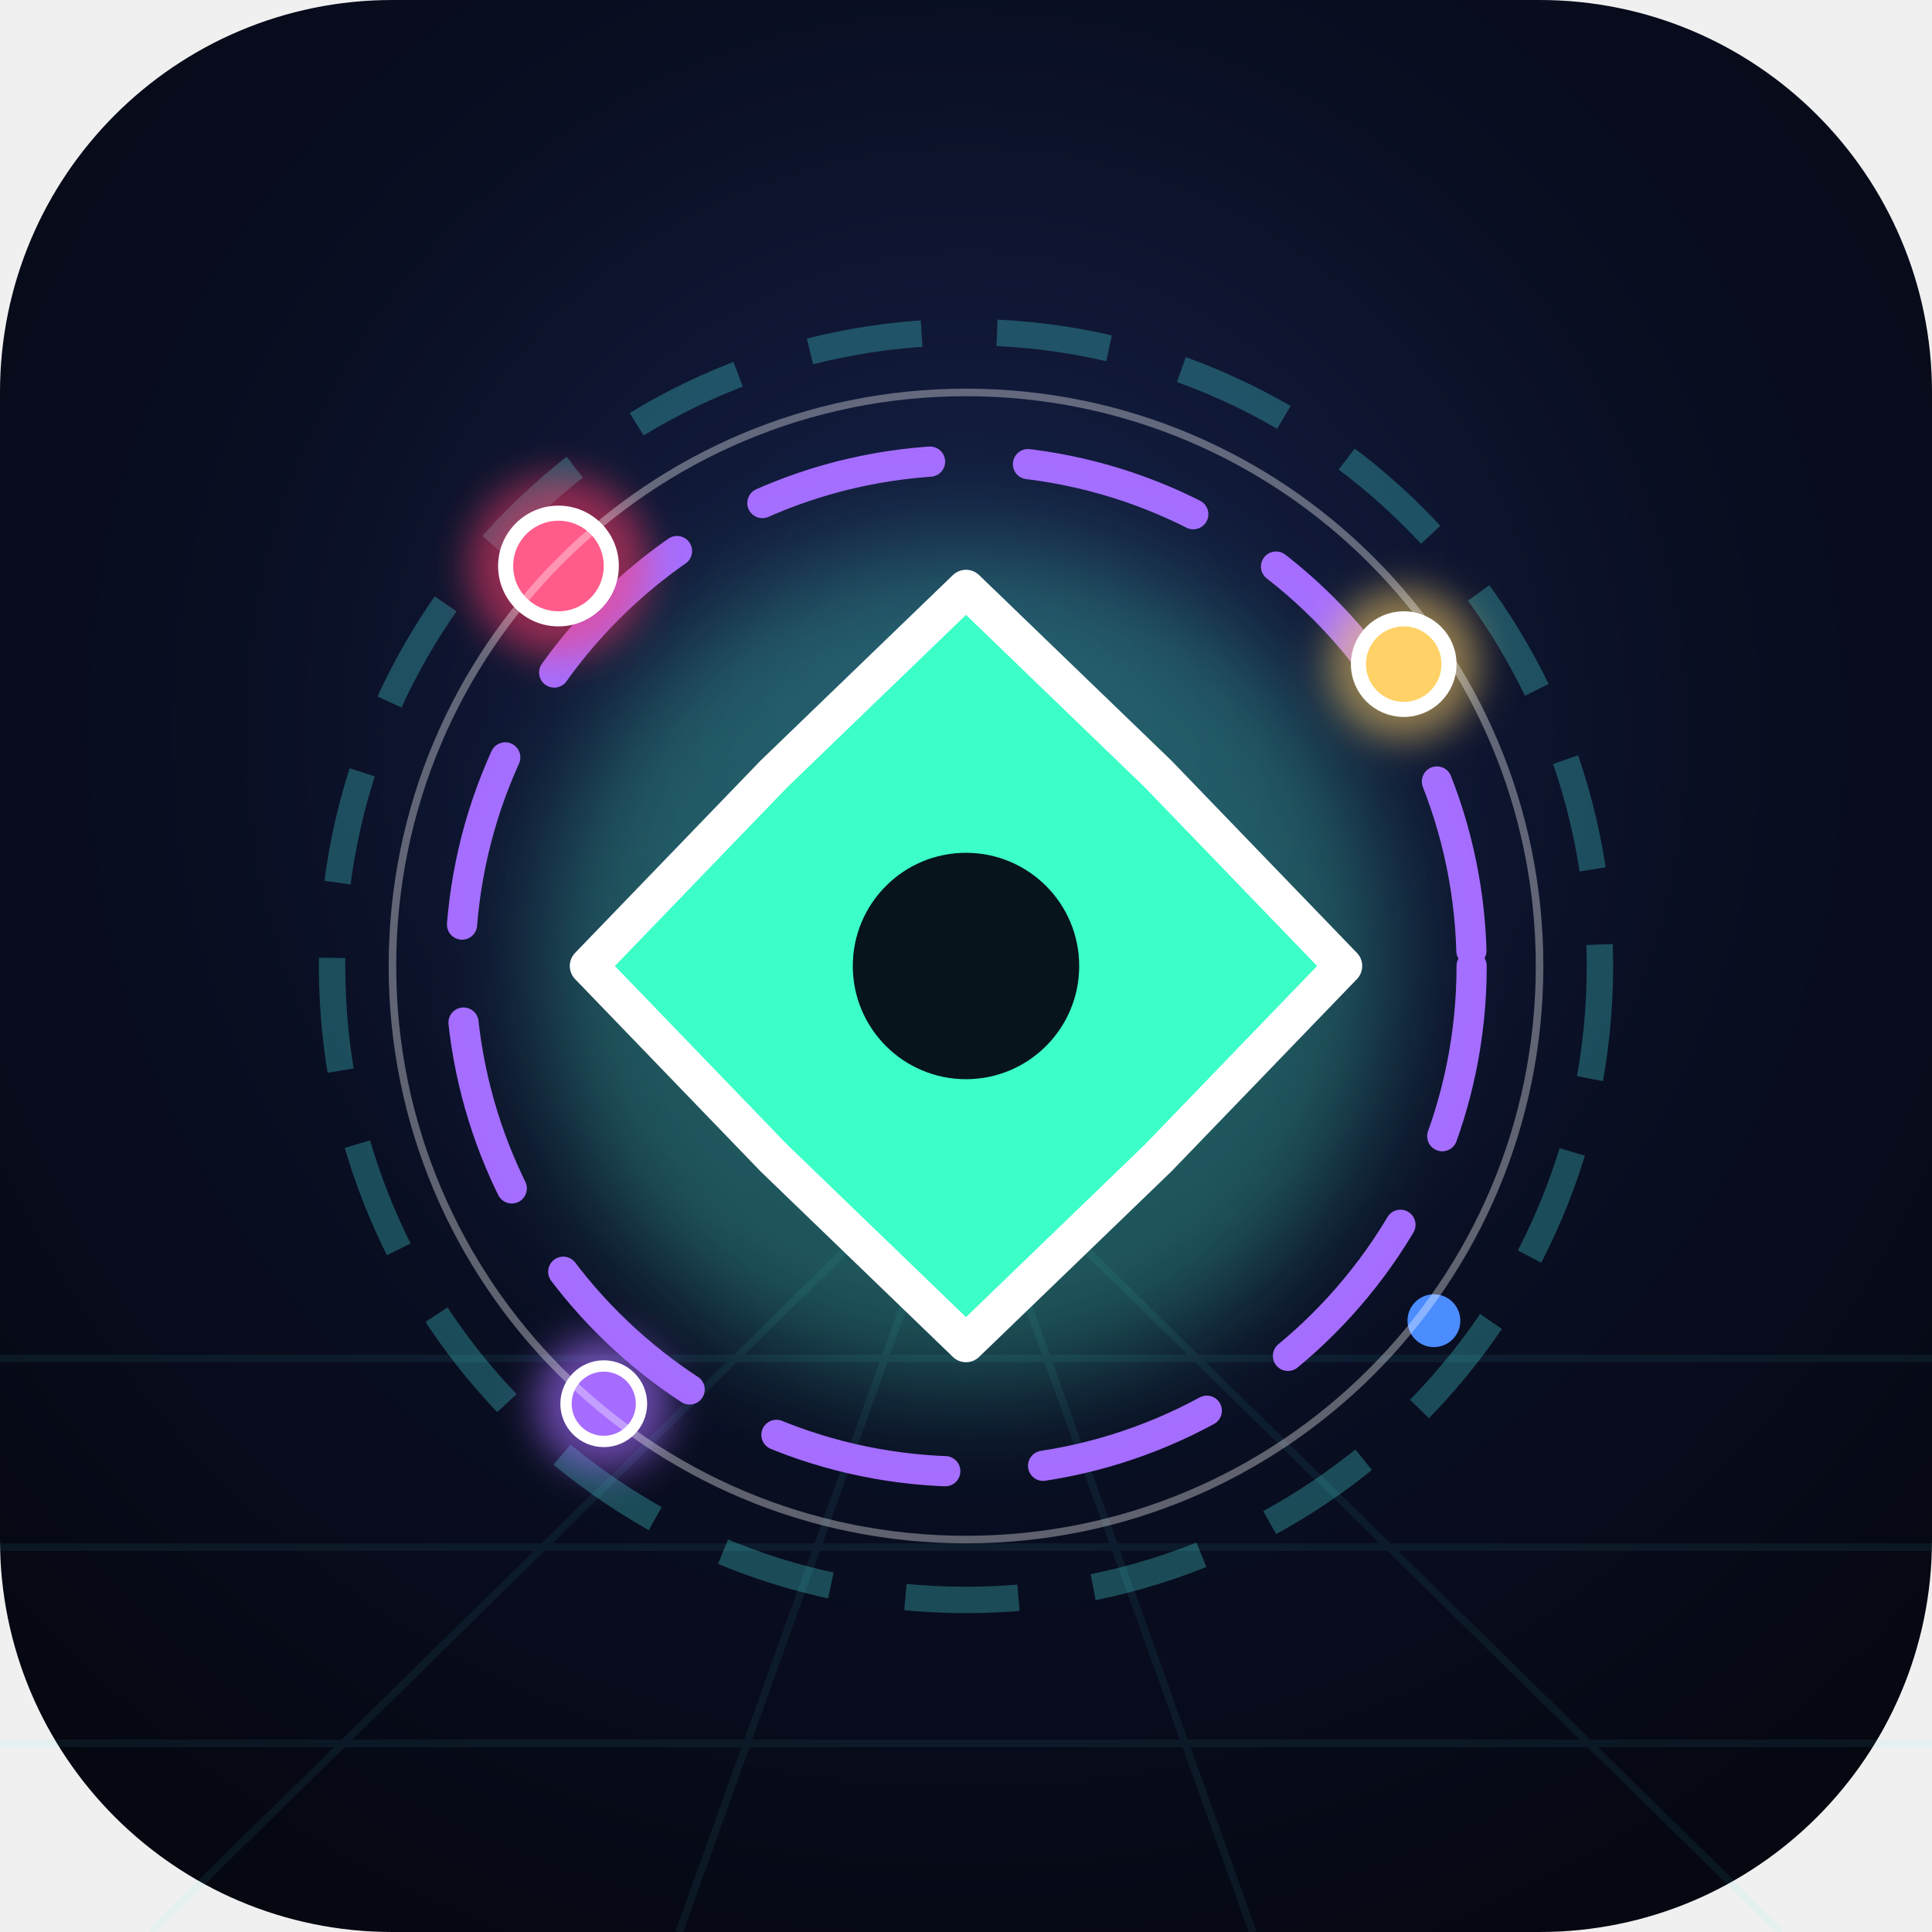
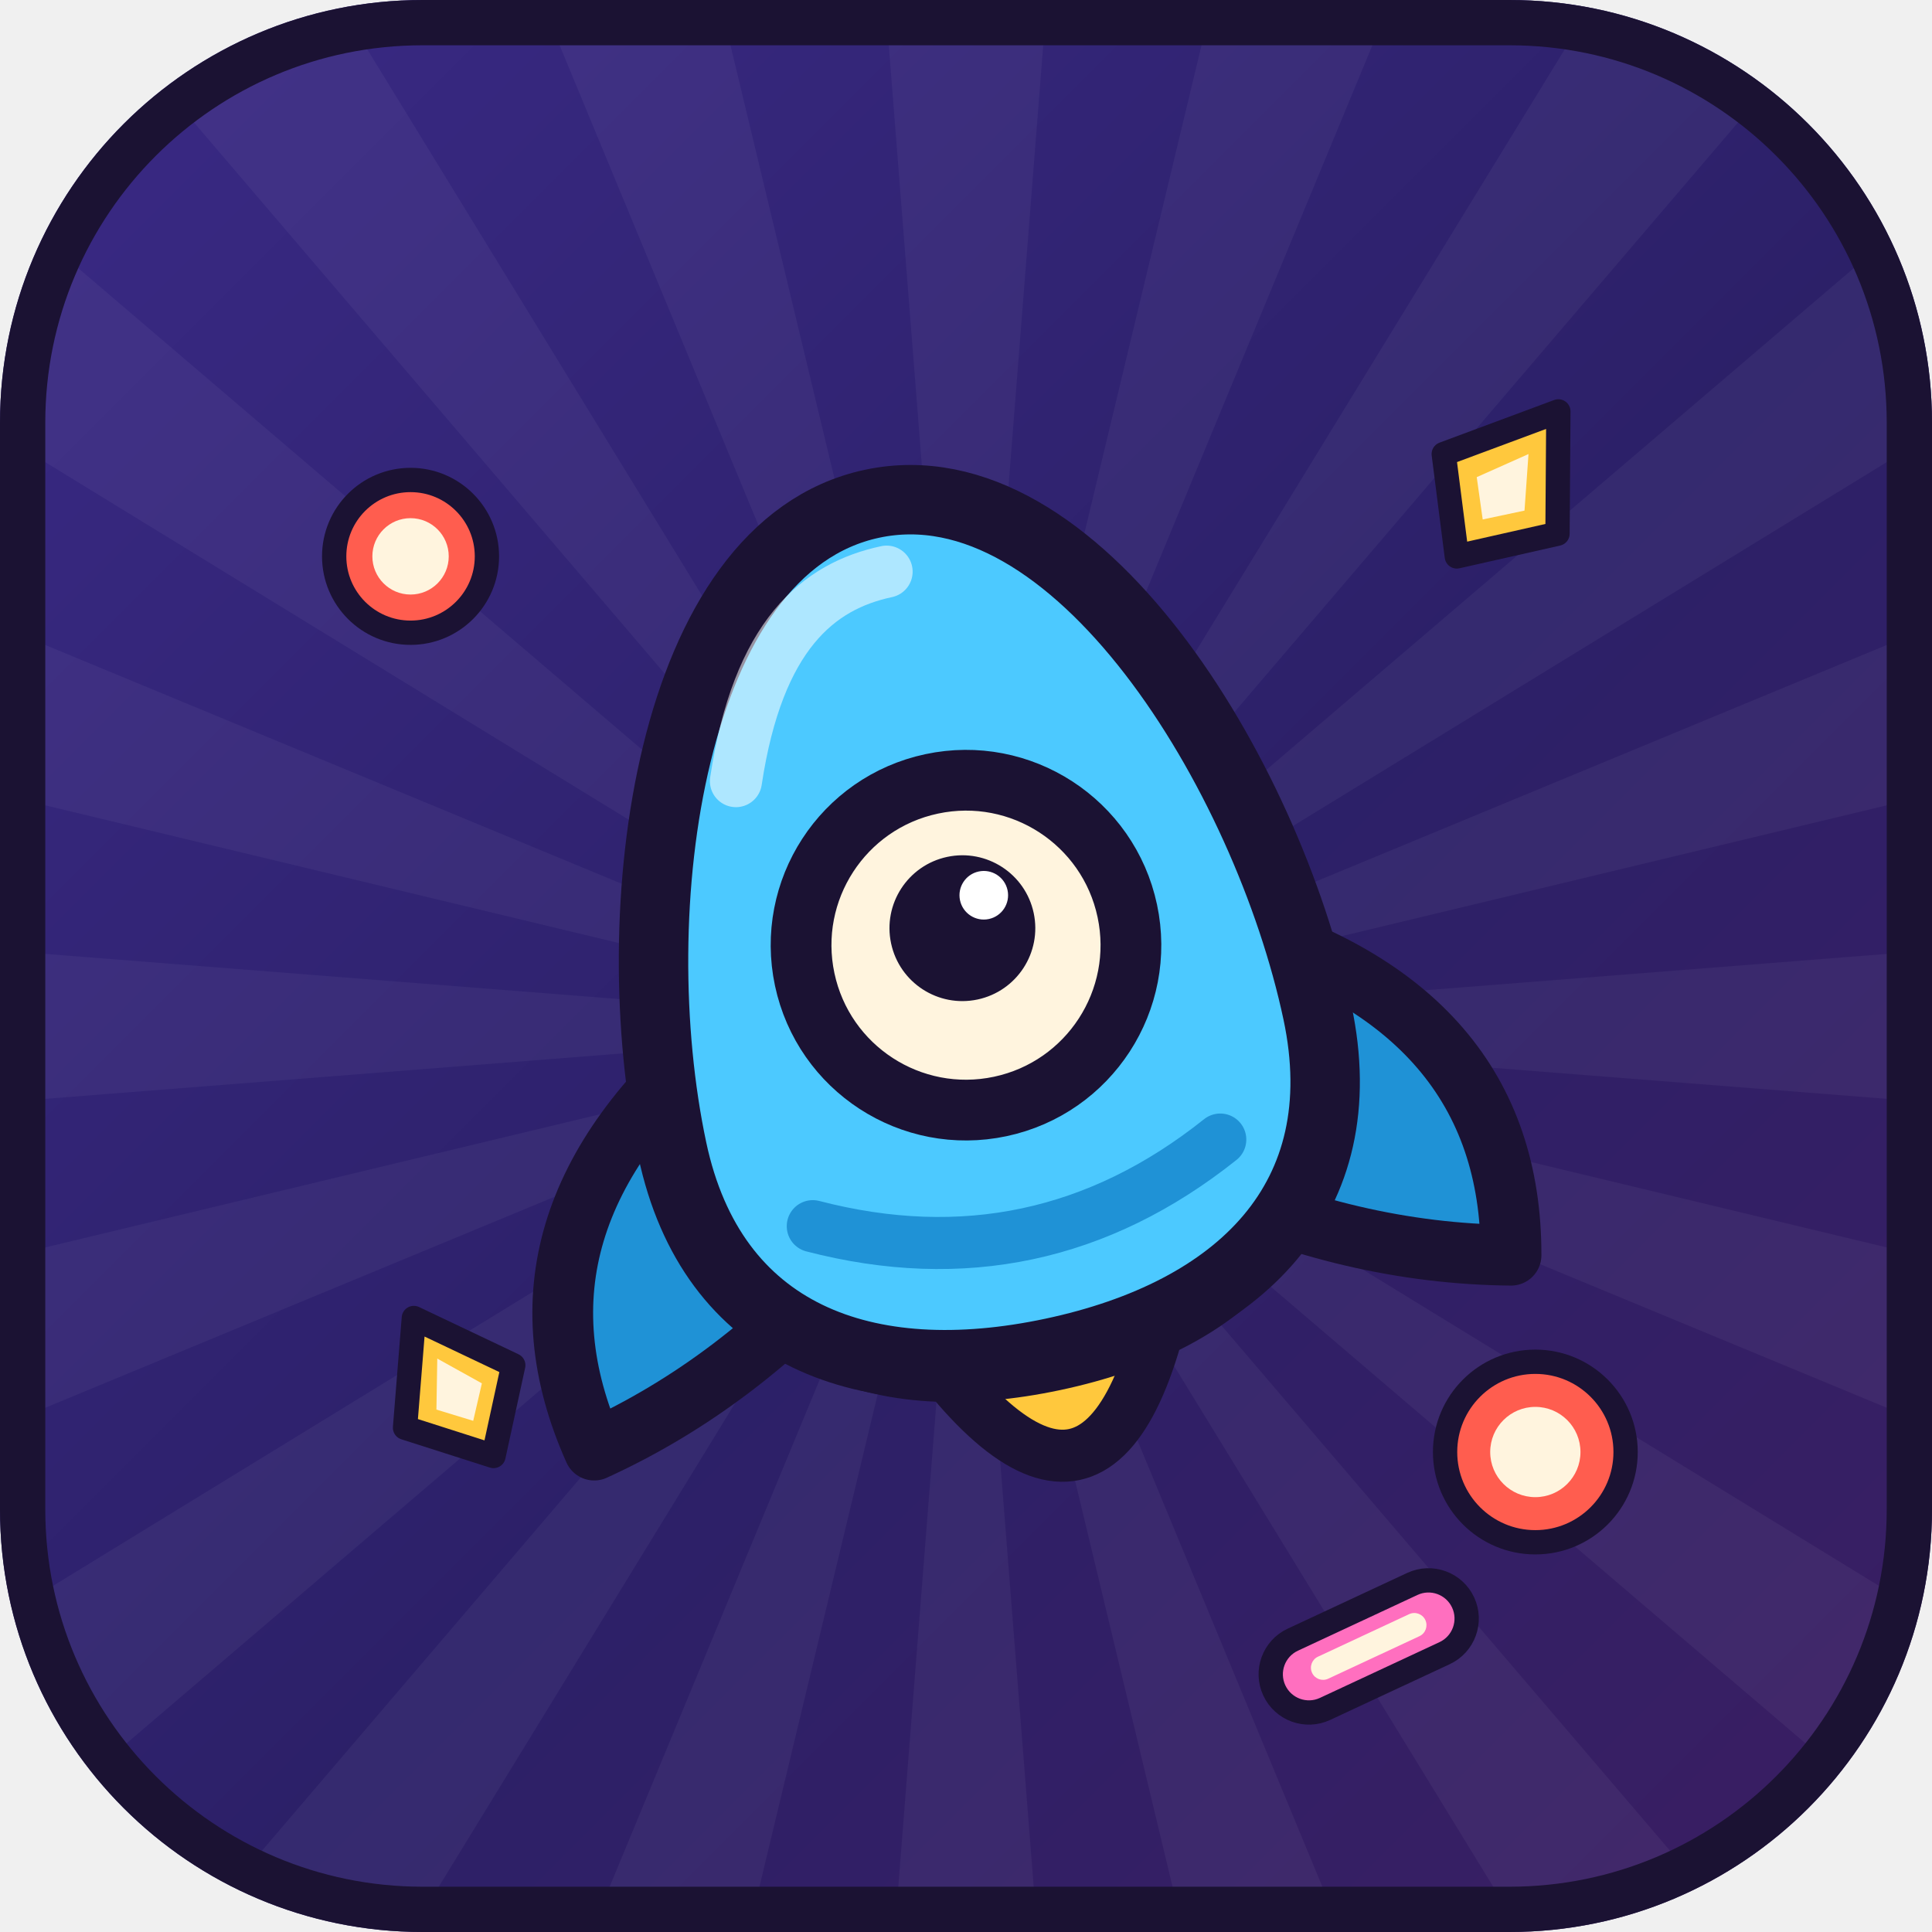
<svg xmlns="http://www.w3.org/2000/svg" viewBox="0 0 512 512">
  <defs>
-     <radialGradient id="b" cx="50%" cy="38%" r="70%">
-       <stop offset="0" stop-color="#17234c" />
-       <stop offset=".55" stop-color="#090e22" />
-       <stop offset="1" stop-color="#050711" />
-     </radialGradient>
-     <filter id="g" x="-50%" y="-50%" width="200%" height="200%">
-       <feGaussianBlur stdDeviation="14" />
-     </filter>
-     <filter id="s" x="-50%" y="-50%" width="200%" height="200%">
-       <feGaussianBlur stdDeviation="5" />
-     </filter>
+     <linearGradient id="g" x1="0" y1="0" x2="1" y2="1">
+       <stop offset="0" stop-color="#3A2A86" />
+       <stop offset=".55" stop-color="#2C2068" />
+       <stop offset="1" stop-color="#3B1E62" />
+     </linearGradient>
+     <clipPath id="k">
+       <rect width="512" height="512" rx="112" />
+     </clipPath>
  </defs>
-   <rect id="bg" width="512" height="512" rx="104" fill="url(#b)" />
-   <g stroke="#4deeea" stroke-opacity=".07" stroke-width="2">
-     <path d="M0 360H512M0 410H512M0 462H512M256 300L40 512M256 300L472 512M256 300L180 512M256 300L332 512" />
+   <g clip-path="url(#k)">
+     <rect width="512" height="512" fill="url(#g)" />
+     <path d="M0,0 L520,-40.925 L520,40.925Z" transform="translate(256 272) rotate(0)" fill="#fff" opacity=".045" />
+     <path d="M0,0 L520,-40.925 L520,40.925Z" transform="translate(256 272) rotate(18)" fill="#fff" opacity=".045" />
+     <path d="M0,0 L520,-40.925 L520,40.925Z" transform="translate(256 272) rotate(36)" fill="#fff" opacity=".045" />
+     <path d="M0,0 L520,-40.925 L520,40.925Z" transform="translate(256 272) rotate(54)" fill="#fff" opacity=".045" />
+     <path d="M0,0 L520,-40.925 L520,40.925Z" transform="translate(256 272) rotate(72)" fill="#fff" opacity=".045" />
+     <path d="M0,0 L520,-40.925 L520,40.925Z" transform="translate(256 272) rotate(90)" fill="#fff" opacity=".045" />
+     <path d="M0,0 L520,-40.925 L520,40.925Z" transform="translate(256 272) rotate(108)" fill="#fff" opacity=".045" />
+     <path d="M0,0 L520,-40.925 L520,40.925Z" transform="translate(256 272) rotate(126)" fill="#fff" opacity=".045" />
+     <path d="M0,0 L520,-40.925 L520,40.925Z" transform="translate(256 272) rotate(144)" fill="#fff" opacity=".045" />
+     <path d="M0,0 L520,-40.925 L520,40.925Z" transform="translate(256 272) rotate(162)" fill="#fff" opacity=".045" />
+     <path d="M0,0 L520,-40.925 L520,40.925Z" transform="translate(256 272) rotate(180)" fill="#fff" opacity=".045" />
+     <path d="M0,0 L520,-40.925 L520,40.925Z" transform="translate(256 272) rotate(198)" fill="#fff" opacity=".045" />
+     <path d="M0,0 L520,-40.925 L520,40.925Z" transform="translate(256 272) rotate(216)" fill="#fff" opacity=".045" />
+     <path d="M0,0 L520,-40.925 L520,40.925Z" transform="translate(256 272) rotate(234)" fill="#fff" opacity=".045" />
+     <path d="M0,0 L520,-40.925 L520,40.925Z" transform="translate(256 272) rotate(252)" fill="#fff" opacity=".045" />
+     <path d="M0,0 L520,-40.925 L520,40.925Z" transform="translate(256 272) rotate(270)" fill="#fff" opacity=".045" />
+     <path d="M0,0 L520,-40.925 L520,40.925Z" transform="translate(256 272) rotate(288)" fill="#fff" opacity=".045" />
+     <path d="M0,0 L520,-40.925 L520,40.925Z" transform="translate(256 272) rotate(306)" fill="#fff" opacity=".045" />
+     <path d="M0,0 L520,-40.925 L520,40.925Z" transform="translate(256 272) rotate(324)" fill="#fff" opacity=".045" />
+     <path d="M0,0 L520,-40.925 L520,40.925Z" transform="translate(256 272) rotate(342)" fill="#fff" opacity=".045" />
  </g>
-   <circle cx="256" cy="256" r="168" fill="none" stroke="#4deeea" stroke-opacity=".28" stroke-width="7" stroke-dasharray="30 20" />
-   <circle cx="256" cy="256" r="134" fill="none" stroke="#a66cff" stroke-width="8" stroke-dasharray="46 26" stroke-linecap="round" />
-   <circle cx="256" cy="256" r="112" fill="#4dffd2" opacity=".28" filter="url(#g)" />
-   <circle cx="148" cy="150" r="24" fill="#ff3b6b" opacity=".55" filter="url(#s)" />
-   <circle cx="148" cy="150" r="14" fill="#ff5c8a" stroke="#fff" stroke-width="4" />
-   <circle cx="372" cy="176" r="20" fill="#ffd166" opacity=".55" filter="url(#s)" />
-   <circle cx="372" cy="176" r="12" fill="#ffd166" stroke="#fff" stroke-width="4" />
-   <circle cx="160" cy="372" r="18" fill="#a66cff" opacity=".6" filter="url(#s)" />
-   <circle cx="160" cy="372" r="10" fill="#a66cff" stroke="#fff" stroke-width="3" />
-   <circle cx="380" cy="350" r="7" fill="#4b8cff" />
-   <path d="M256.0 156.0 L306.9 205.1 L356.0 256.0 L306.9 306.9 L256.0 356.0 L205.1 306.9 L156.0 256.0 L205.1 205.1Z" fill="#3cffc8" stroke="#fff" stroke-width="10" stroke-linejoin="round" />
-   <circle cx="256" cy="256" r="30" fill="#07141b" />
-   <circle cx="256" cy="256" r="152" fill="none" stroke="#fff" stroke-opacity=".35" stroke-width="2" />
+   <rect x="6" y="6" width="500" height="500" rx="106" fill="none" stroke="#1B1233" stroke-width="12" />
+   <g transform="translate(256 256) scale(0.92) translate(-256 -256)">
+     <circle cx="96" cy="138" r="22" fill="#FF5D4F" stroke="#1B1233" stroke-width="7" />
+     <circle cx="96" cy="138" r="11" fill="#FFF4DE" />
+     <circle cx="420" cy="396" r="26" fill="#FF5D4F" stroke="#1B1233" stroke-width="7" />
+     <circle cx="420" cy="396" r="13" fill="#FFF4DE" />
+     <g transform="translate(410 120) rotate(35)">
+       <path d="M0,-29 L20,0 L0,22 L-20,0Z" fill="#FFC83D" stroke="#1B1233" stroke-width="7" stroke-linejoin="round" />
+       <path d="M0,-14 L8.4,0 L0,9 L-8.4,0Z" fill="#FFF4DE" />
+     </g>
+     <g transform="translate(110 380) rotate(-30)">
+       <path d="M0,-26.1 L18,0 L0,19.8 L-18,0Z" fill="#FFC83D" stroke="#1B1233" stroke-width="7" stroke-linejoin="round" />
+       <path d="M0,-12.6 L7.56,0 L0,8.1 L-7.56,0Z" fill="#FFF4DE" />
+     </g>
+     <g transform="translate(372 452) rotate(-25)">
+       <rect x="-30" y="-11" width="60" height="22" rx="11" fill="#FF6FBF" stroke="#1B1233" stroke-width="7" />
+       <rect x="-18" y="-3.5" width="36" height="7" rx="3.5" fill="#FFF4DE" />
+     </g>
+     <g transform="translate(256 250) rotate(-12) scale(5.0)">
+       <path d="M-8,20 Q0,40 8,20Z" fill="#FFC83D" stroke="#1B1233" stroke-width="3" stroke-linejoin="round" />
+       <path d="M-4,21 Q0,30 4,21Z" fill="#FFF4DE" />
+       <path d="M-15,2 Q-30,10 -27,24 Q-18,22 -10,16Z" fill="#1F92D6" stroke="#1B1233" stroke-width="3.5" stroke-linejoin="round" />
+       <path d="M15,2 Q30,10 27,24 Q18,22 10,16Z" fill="#1F92D6" stroke="#1B1233" stroke-width="3.5" stroke-linejoin="round" />
+       <path d="M0,-26 C12,-26 19,-6 19,8 C19,19 11,24 0,24 C-11,24 -19,19 -19,8 C-19,-6 -12,-26 0,-26Z" fill="#1B1233" transform="translate(0 2.2)" />
+       <path d="M0,-26 C12,-26 19,-6 19,8 C19,19 11,24 0,24 C-11,24 -19,19 -19,8 C-19,-6 -12,-26 0,-26Z" fill="#4CC9FF" stroke="#1B1233" stroke-width="4" />
+       <path d="M-11,-12 C-8,-20 -4,-22 0,-22" fill="none" stroke="#fff" stroke-width="3" stroke-linecap="round" opacity=".55" />
+       <path d="M-12,14 Q0,20 12,14" fill="none" stroke="#1F92D6" stroke-width="3" stroke-linecap="round" />
+       <circle r="9.5" fill="#FFF4DE" stroke="#1B1233" stroke-width="3.5" />
+       <circle cy="-1" r="4.2" fill="#1B1233" />
+       <circle cx="1.6" cy="-2.6" r="1.4" fill="#fff" />
+     </g>
+   </g>
</svg>
